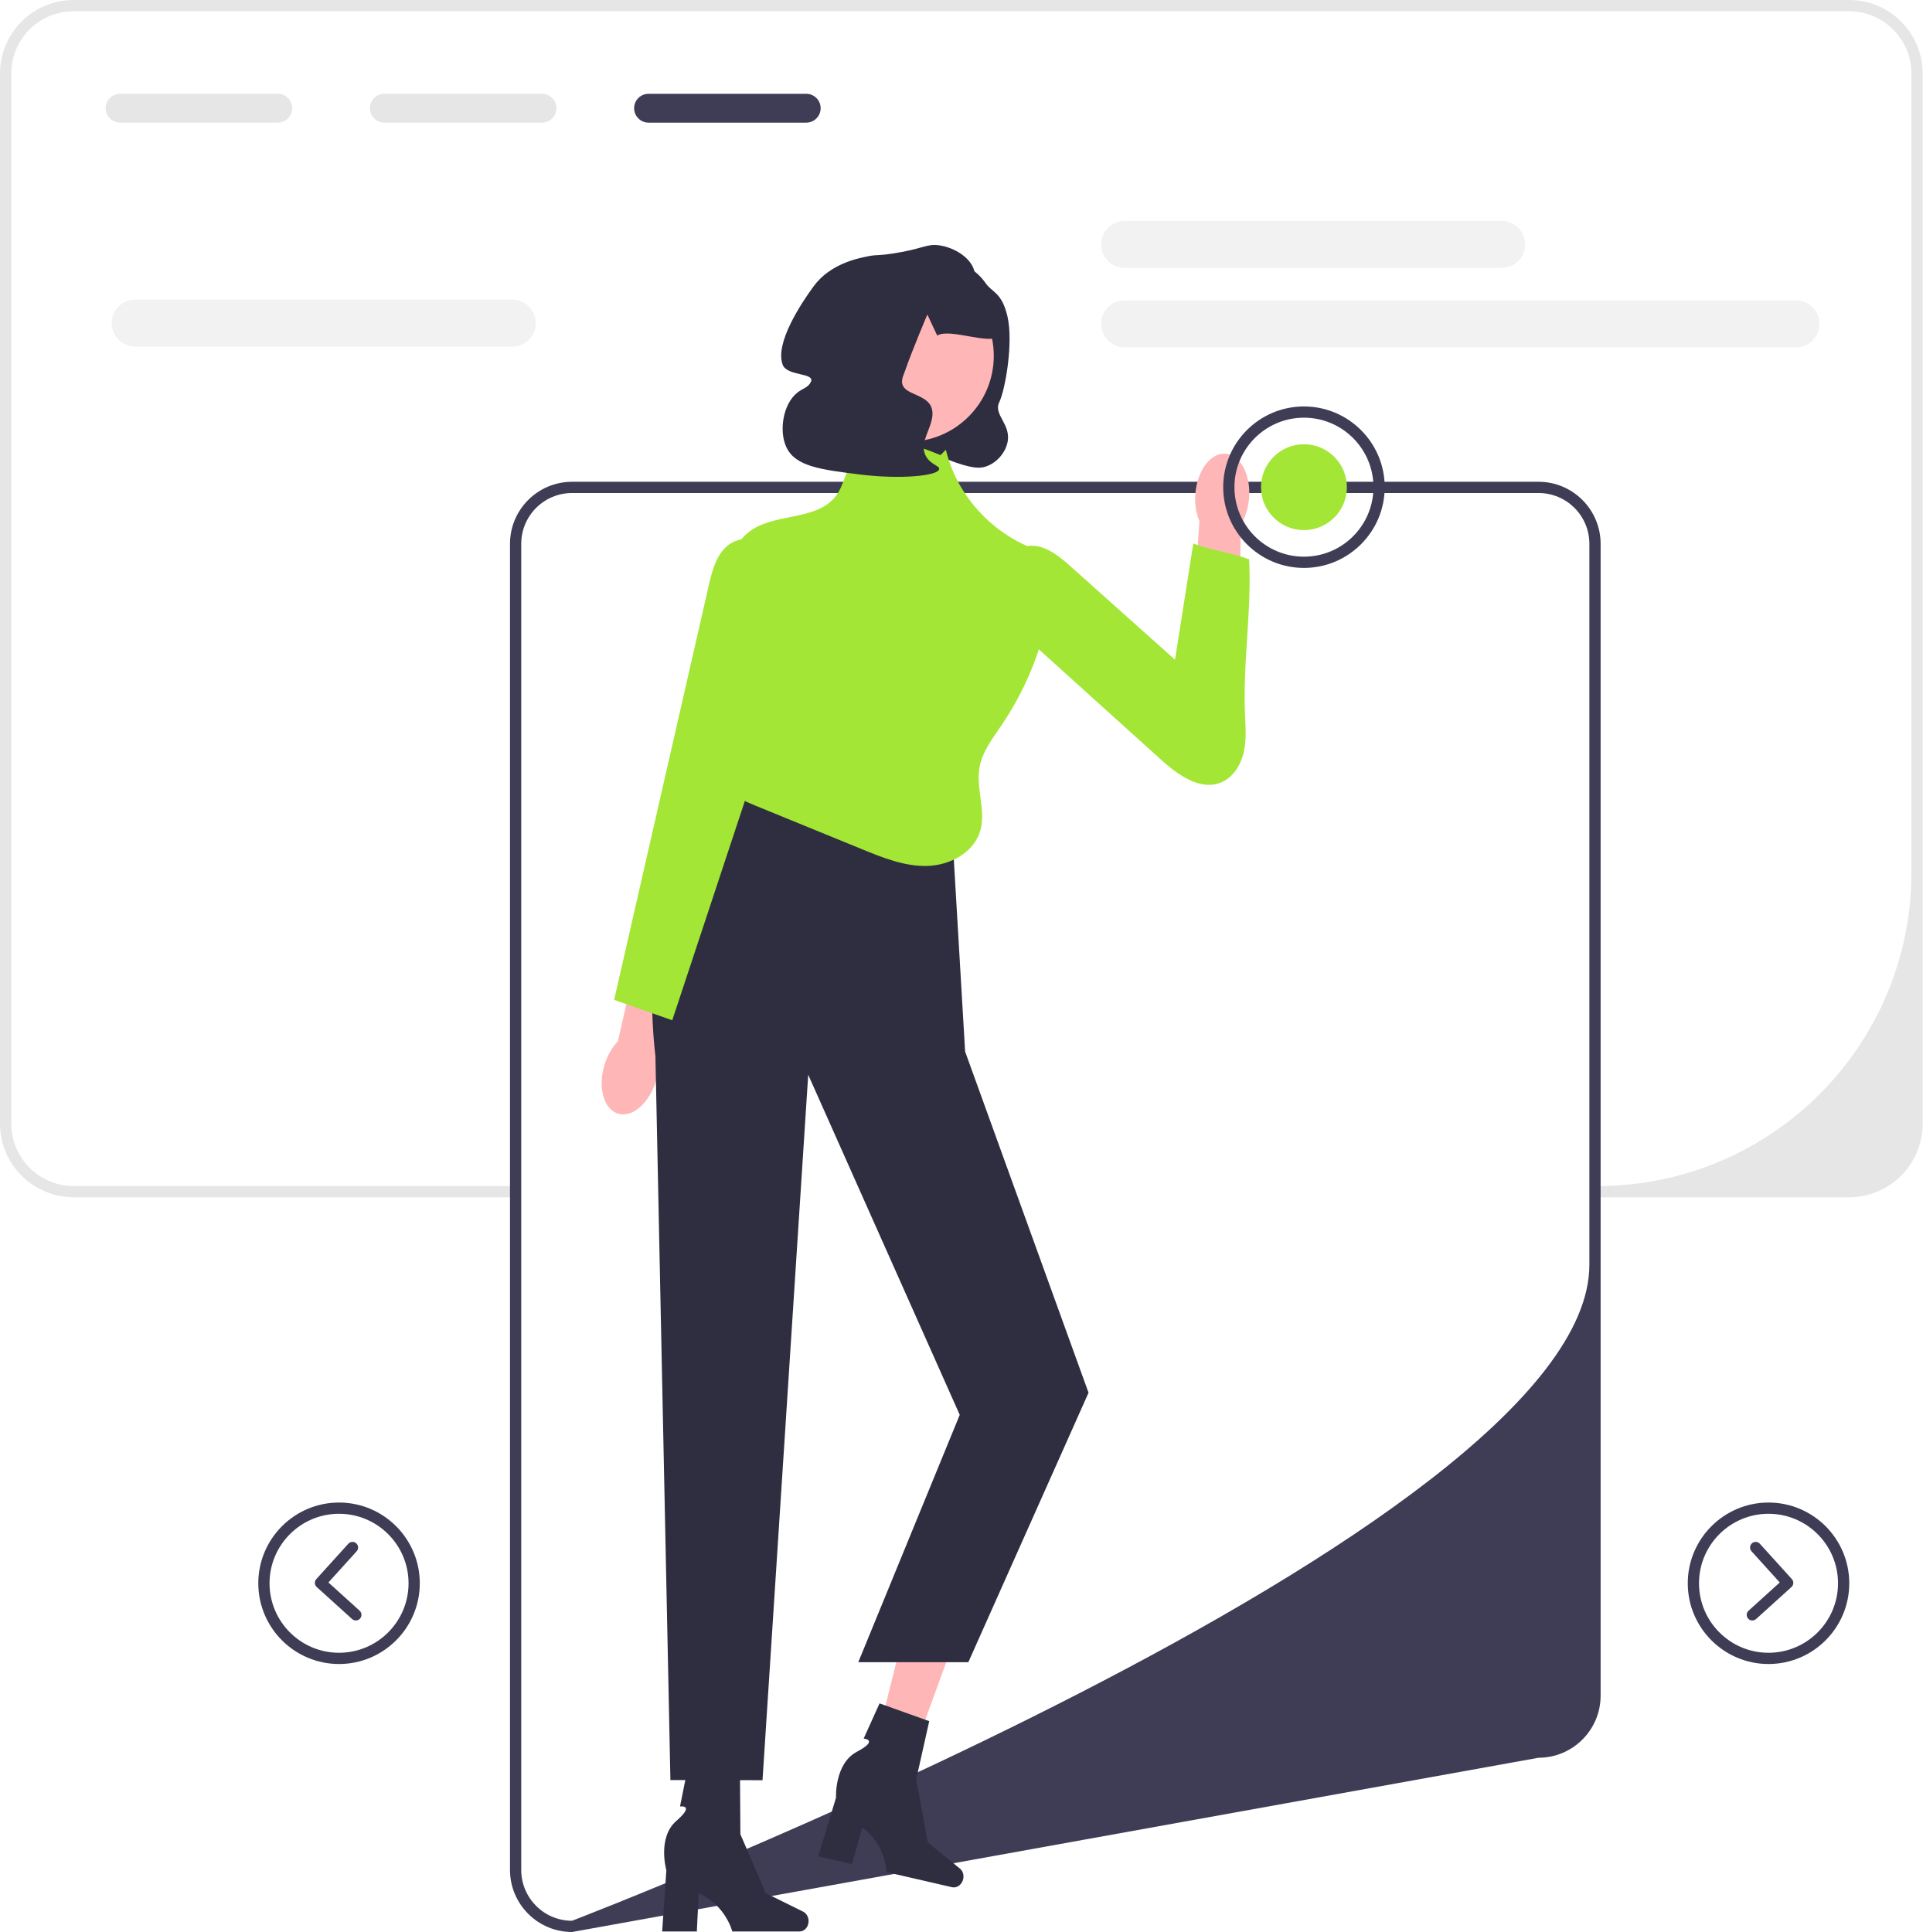
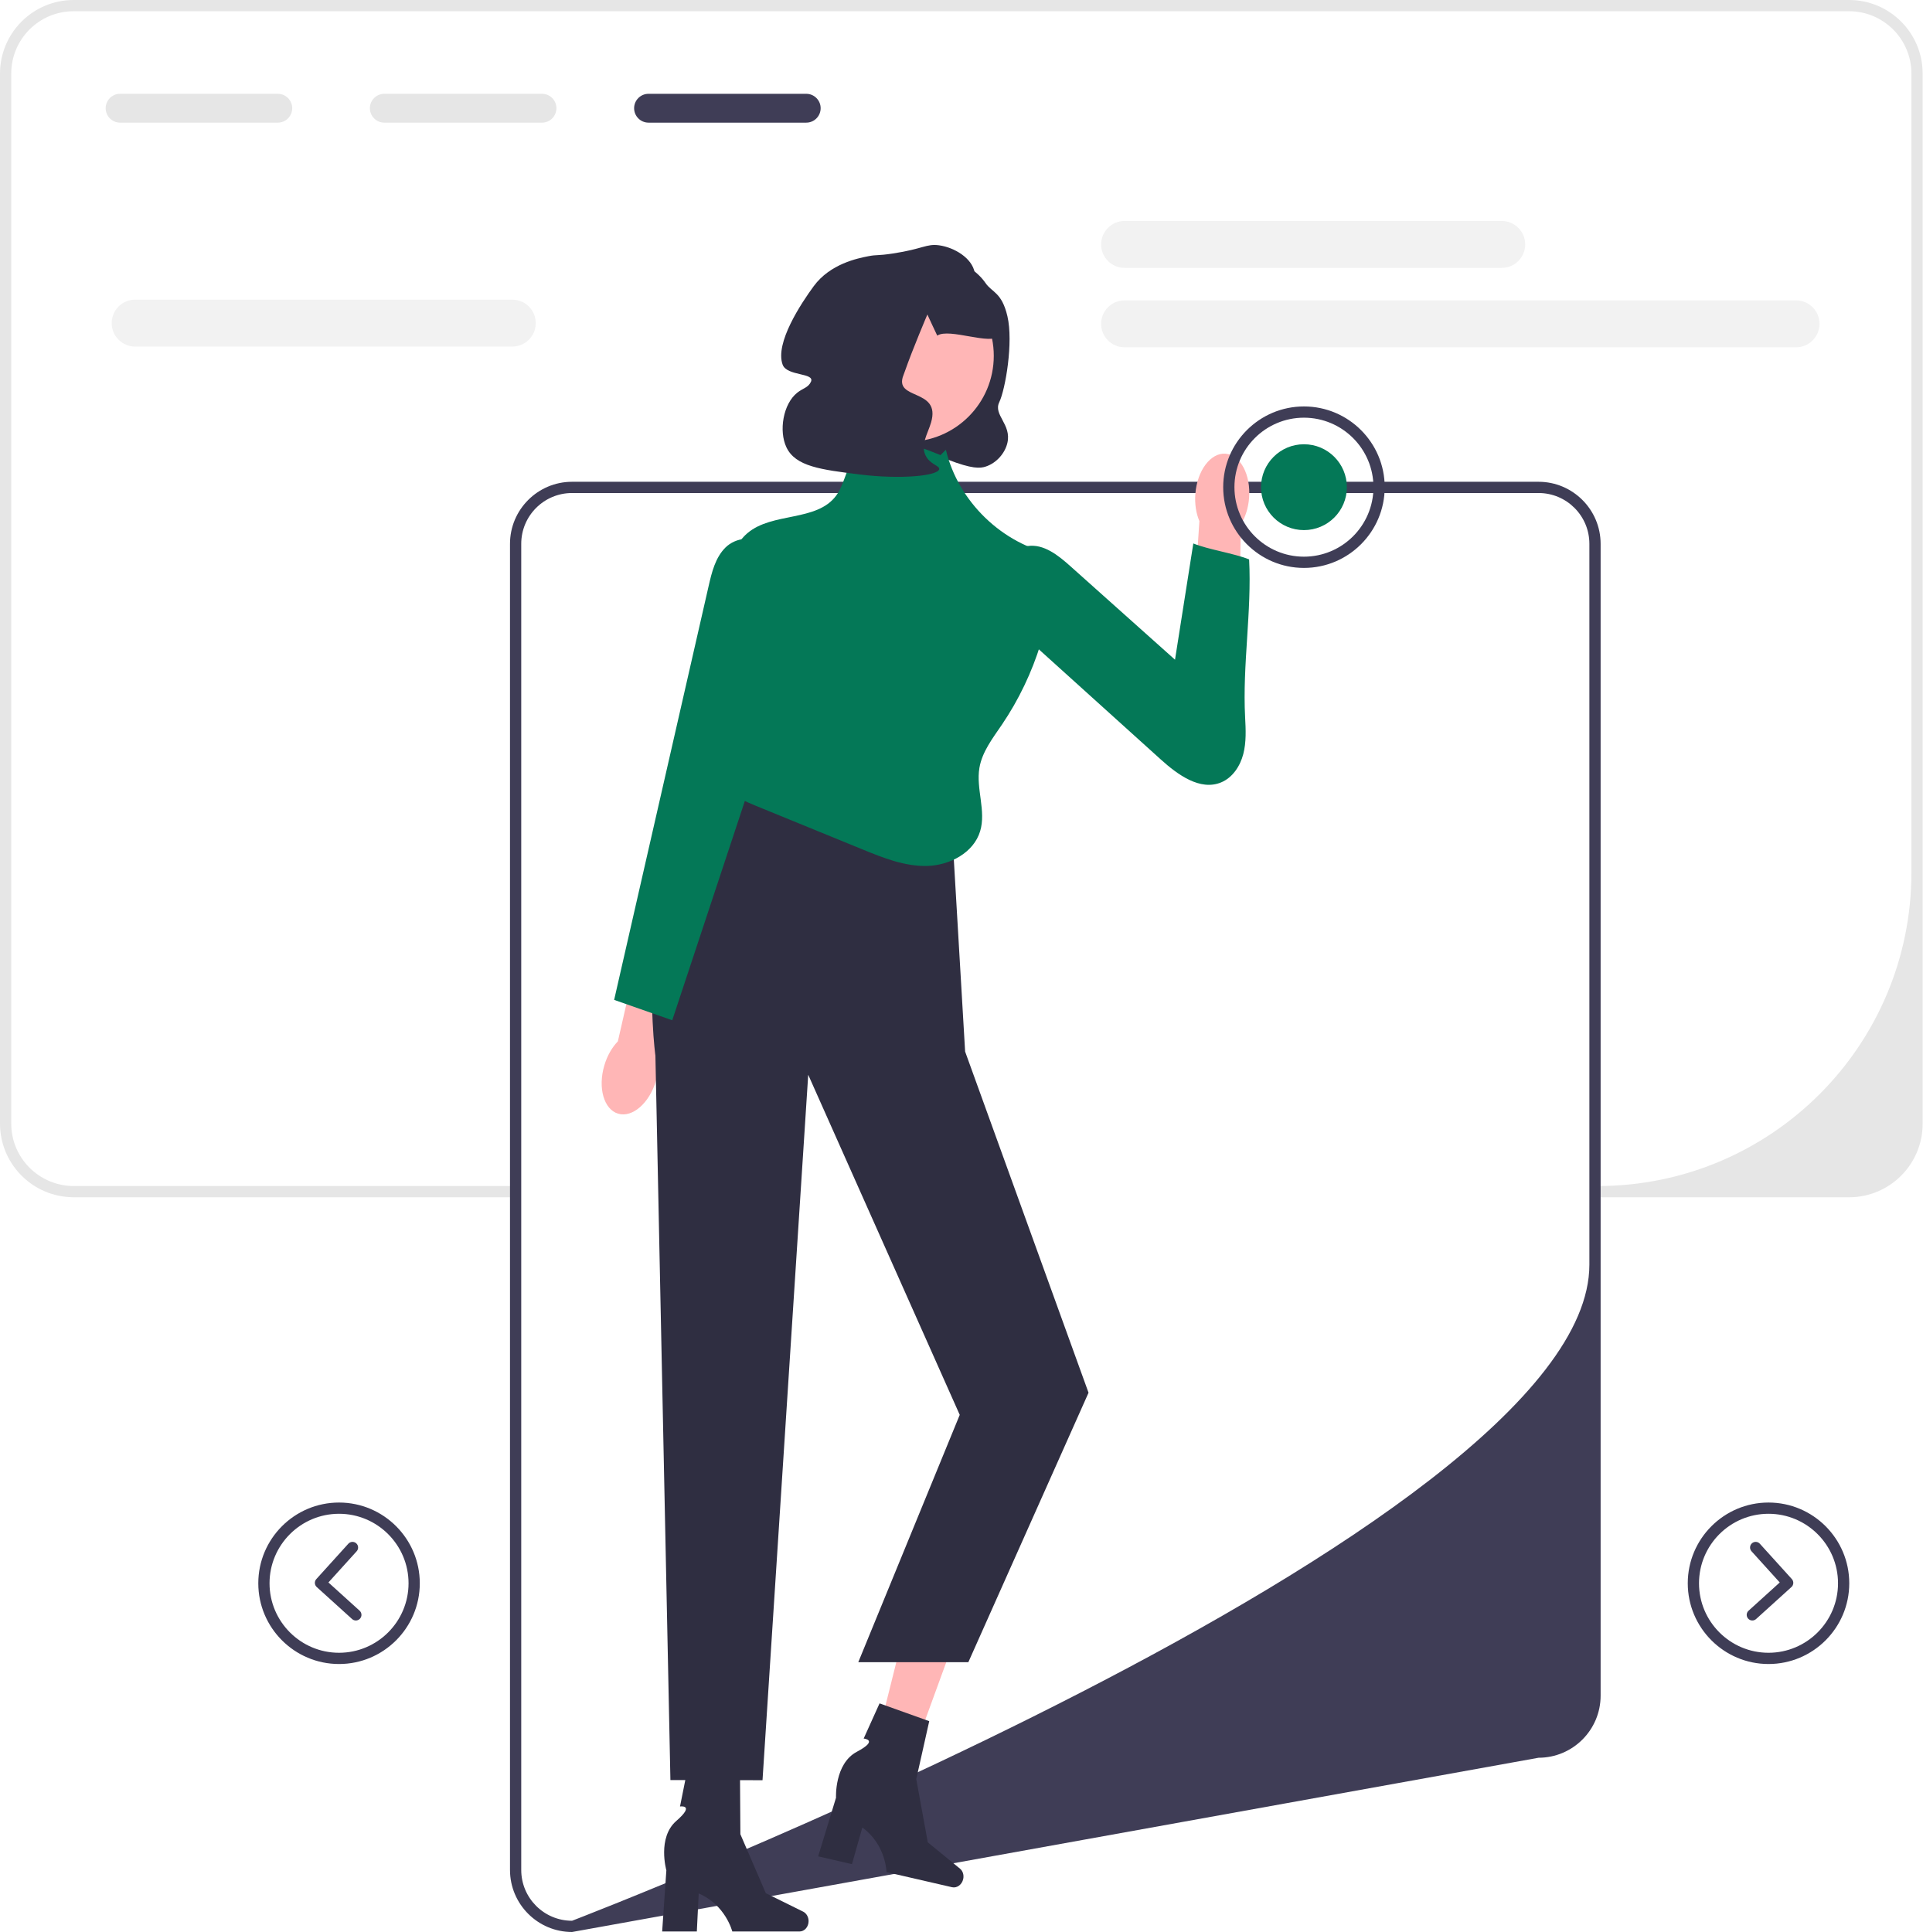
<svg xmlns="http://www.w3.org/2000/svg" id="a" width="342" height="343.711" viewBox="0 0 342 343.711">
  <path d="M328.91,0H13.1C5.865,0,0,5.865,0,13.1V199.9c0,6.92,5.41,12.62,12.22,13.06,.29,.03,.58,.04,.88,.04H91.717v-2H13.1c-.3,0-.59-.01-.88-.04-5.71-.45-10.22-5.24-10.22-11.06V13.09c-0-6.125,4.965-11.09,11.09-11.09H328.91c6.125,0,11.09,4.965,11.09,11.09V155.22c0,30.806-24.974,55.78-55.78,55.78h-0v2h44.69c7.229,0,13.09-5.861,13.09-13.09V13.09c0-7.229-5.861-13.09-13.09-13.09Z" fill="#e6e6e6" />
  <g>
    <path d="M267.125,47.659h-67.085c-2.301,0-4.174-1.872-4.174-4.174s1.873-4.174,4.174-4.174h67.085c2.301,0,4.174,1.872,4.174,4.174s-1.873,4.174-4.174,4.174Z" fill="#f2f2f2" />
    <path d="M91.125,61.659H24.04c-2.301,0-4.174-1.872-4.174-4.174s1.872-4.174,4.174-4.174H91.125c2.301,0,4.174,1.872,4.174,4.174s-1.872,4.174-4.174,4.174Z" fill="#f2f2f2" />
    <path d="M319.478,61.786h-119.438c-2.301,0-4.174-1.872-4.174-4.174s1.873-4.174,4.174-4.174h119.438c2.301,0,4.174,1.872,4.174,4.174s-1.873,4.174-4.174,4.174Z" fill="#f2f2f2" />
  </g>
  <path d="M90.717,332.671V96.751c0-6.087,4.952-11.04,11.04-11.04h171.92c6.087,0,11.04,4.953,11.04,11.04v204.92c0,6.087-4.953,11.04-11.04,11.04l-171.92,31c-6.088,0-11.04-4.953-11.04-11.04ZM282.717,96.751c0-4.993-4.047-9.04-9.04-9.04H101.757c-4.993,0-9.04,4.047-9.04,9.04v235.92c0,4.993,4.047,9.04,9.04,9.04,0,0,180.96-69.375,180.96-116.713V96.751Z" fill="#3f3d56" />
  <g>
    <path d="M314.581,296.035c-7.92,0-14.363-6.443-14.363-14.364,0-7.92,6.443-14.363,14.363-14.363,7.92,0,14.364,6.443,14.364,14.363,0,7.92-6.443,14.364-14.364,14.364Zm0-26.727c-6.817,0-12.363,5.546-12.363,12.363,0,6.817,5.546,12.364,12.363,12.364,6.817,0,12.364-5.546,12.364-12.364,0-6.817-5.546-12.363-12.364-12.363Z" fill="#3f3d56" />
    <path d="M311.702,288.292c-.272,0-.544-.111-.741-.329-.371-.41-.34-1.042,.07-1.413l5.549-5.024-5.023-5.549c-.371-.409-.339-1.042,.07-1.412s1.042-.339,1.412,.07l5.694,6.29c.371,.409,.34,1.042-.07,1.412l-6.29,5.695c-.191,.173-.432,.259-.671,.259Z" fill="#3f3d56" />
  </g>
  <g>
    <path d="M60.309,296.035c-7.92,0-14.364-6.443-14.364-14.364,0-7.92,6.443-14.363,14.364-14.363,7.92,0,14.363,6.443,14.363,14.363,0,7.92-6.443,14.364-14.363,14.364Zm0-26.727c-6.817,0-12.364,5.546-12.364,12.363,0,6.817,5.546,12.364,12.364,12.364,6.817,0,12.363-5.546,12.363-12.364,0-6.817-5.546-12.363-12.363-12.363Z" fill="#3f3d56" />
    <path d="M63.298,288.292c-.239,0-.479-.085-.671-.259l-6.29-5.695c-.41-.371-.441-1.003-.07-1.412l5.694-6.29c.37-.41,1.003-.441,1.412-.07s.441,1.003,.07,1.412l-5.023,5.549,5.549,5.024c.41,.371,.441,1.003,.07,1.413-.197,.218-.469,.329-.741,.329Z" fill="#3f3d56" />
  </g>
  <g>
    <path d="M168.52,46.555c3.009-.178,5.599,2.071,6.796,3.815,1.147,1.673,2.879,1.601,3.883,5.894,1.078,4.61-.352,12.994-1.456,15.302-1.082,2.261,2.204,3.904,1.456,7.207-.406,1.793-1.892,3.595-3.883,4.239-.958,.31-2.36,.457-6.796-1.272-5.612-2.188-8.418-3.282-9.708-5.511-1.285-2.22-.013-3.361,.971-9.326,1.457-8.832-.519-11.247,2.427-15.685,.91-1.371,2.964-4.465,6.31-4.663Z" fill="#2f2e41" />
    <path d="M107.496,189.547c.516-1.746,1.384-3.23,2.409-4.284l3.867-16.94,8.007,2.076-4.785,16.961c.287,1.442,.208,3.16-.308,4.906-1.179,3.988-4.193,6.612-6.73,5.862-2.538-.75-3.639-4.592-2.46-8.58h0l0-0Z" fill="#ffb6b6" />
    <path d="M222.185,88.598c-.143,1.815-.684,3.447-1.469,4.691l-.272,17.374-8.263-.371,1.165-17.584c-.58-1.352-.858-3.048-.715-4.863,.327-4.146,2.731-7.338,5.369-7.13s4.512,3.738,4.185,7.883h0Z" fill="#ffb6b6" />
    <g>
      <polygon points="123.16 329.209 129.185 329.351 132.543 302.285 123.652 302.074 123.16 329.209" fill="#ffb6b6" />
      <path d="M143.83,341.778h0c0,1.018-.722,1.843-1.613,1.843h-11.958s-1.177-4.73-5.975-6.766l-.331,6.766h-6.169l.747-10.88s-1.65-5.821,1.777-8.796c3.427-2.975,.651-2.561,.651-2.561l1.348-6.734,9.322,1.096,.069,10.57,4.524,10.492,6.635,3.278c.591,.292,.973,.956,.973,1.691l0,0h0Z" fill="#2f2e41" />
    </g>
    <g>
      <polygon points="154.014 317.418 159.852 318.91 169.207 293.29 160.59 291.088 154.014 317.418" fill="#ffb6b6" />
      <path d="M171.331,334.31h0c-.229,.992-1.118,1.633-1.986,1.433l-11.653-2.687s-.084-4.874-4.302-7.936l-1.843,6.519-6.011-1.386,3.173-10.434s-.3-6.043,3.708-8.172c4.008-2.129,1.21-2.349,1.21-2.349l2.827-6.259,8.837,3.163-2.308,10.315,2.051,11.24,5.729,4.685c.51,.417,.733,1.151,.568,1.867l0,0-0,0Z" fill="#2f2e41" />
    </g>
    <path d="M169.248,145.821l2.427,41.259,21.953,60.692-21.38,47.939h-19.578l18.047-44-26.952-60.505-8.129,125.501-16.383-.025-2.67-128.874s-5.097-37.133,14.319-52.18l38.347,10.193h0Z" fill="#2f2e41" />
-     <path d="M167.299,80.962c-2.592-1.042-5.244-2.097-8.034-2.243s-5.794,.778-7.449,3.029c-1.41,1.917-1.665,4.498-3.074,6.416-3.454,4.701-11.359,2.907-15.797,6.693-4.07,3.472-3.437,9.888-1.912,15.015s3.562,10.776,1.249,15.6c-1.806,3.768-6.144,6.726-5.634,10.874,.441,3.587,4.281,5.569,7.626,6.937l19.132,7.825c3.707,1.516,7.549,3.058,11.552,2.944s8.236-2.346,9.39-6.181c1.088-3.615-.758-7.529-.133-11.252,.483-2.88,2.37-5.287,4.008-7.704,6.004-8.859,9.296-19.53,9.327-30.232-9.269-1.865-17.127-9.469-19.297-18.671" fill="#a3e635" />
-     <path d="M180.541,111.687l25.944,23.431c3.006,2.715,6.992,5.626,10.733,4.071,2.037-.847,3.378-2.894,3.934-5.03s.444-4.38,.328-6.583c-.486-9.226,1.197-18.826,.712-28.052-2.585-1.072-7.34-1.77-9.926-2.842l-3.257,20.682-18.621-16.645c-2.156-1.927-4.722-3.988-7.585-3.577-2.997,.43-4.998,3.584-5.148,6.608s1.099,5.925,2.371,8.672" fill="#a3e635" />
-     <path d="M135.758,97.17c-1.553-1.999-4.915-1.551-6.711,.234s-2.435,4.393-2.998,6.862l-16.806,73.616,10.335,3.626,13.288-40.137c2.422-7.316,4.856-14.682,5.915-22.316s.676-15.633-2.378-22.709" fill="#a3e635" />
+     <path d="M167.299,80.962c-2.592-1.042-5.244-2.097-8.034-2.243s-5.794,.778-7.449,3.029c-1.41,1.917-1.665,4.498-3.074,6.416-3.454,4.701-11.359,2.907-15.797,6.693-4.07,3.472-3.437,9.888-1.912,15.015s3.562,10.776,1.249,15.6c-1.806,3.768-6.144,6.726-5.634,10.874,.441,3.587,4.281,5.569,7.626,6.937l19.132,7.825c3.707,1.516,7.549,3.058,11.552,2.944s8.236-2.346,9.39-6.181c1.088-3.615-.758-7.529-.133-11.252,.483-2.88,2.37-5.287,4.008-7.704,6.004-8.859,9.296-19.53,9.327-30.232-9.269-1.865-17.127-9.469-19.297-18.671" fill="#047857" />
+     <path d="M180.541,111.687l25.944,23.431c3.006,2.715,6.992,5.626,10.733,4.071,2.037-.847,3.378-2.894,3.934-5.03s.444-4.38,.328-6.583c-.486-9.226,1.197-18.826,.712-28.052-2.585-1.072-7.34-1.77-9.926-2.842l-3.257,20.682-18.621-16.645c-2.156-1.927-4.722-3.988-7.585-3.577-2.997,.43-4.998,3.584-5.148,6.608s1.099,5.925,2.371,8.672" fill="#047857" />
+     <path d="M135.758,97.17c-1.553-1.999-4.915-1.551-6.711,.234s-2.435,4.393-2.998,6.862l-16.806,73.616,10.335,3.626,13.288-40.137c2.422-7.316,4.856-14.682,5.915-22.316s.676-15.633-2.378-22.709" fill="#047857" />
    <circle cx="161.482" cy="63.303" r="15.29" fill="#ffb6b6" />
    <path d="M173.374,48.498c-.44-2.571-3.604-4.475-6.31-4.854-2.283-.319-2.858,.64-8.252,1.456-2.883,.436-2.754,.167-4.369,.485-1.861,.367-6.772,1.334-9.708,5.339-2.205,3.009-6.926,10.1-5.521,13.95,.759,2.08,5.774,1.404,5.036,3.039-.477,1.056-1.42,1.144-2.427,1.942-2.536,2.01-3.307,6.81-1.942,9.708,1.615,3.429,6.123,3.988,13.106,4.854,7.194,.892,13.931,.25,14.077-.971,.074-.623-1.639-.803-2.427-2.427-.923-1.903,.377-3.825,.971-5.825,1.854-6.24-6.75-3.87-4.891-8.484,.065-.162,.14-.366,.223-.605,1.376-3.953,4.02-10.152,4.02-10.152,0,0,1.744,3.765,1.757,3.757,2.085-1.434,9.679,1.829,11,0,2.125-2.941-4.243-10.633-4.343-11.213l0-0Z" fill="#2f2e41" />
  </g>
  <path d="M231.945,101.035c-7.92,0-14.364-6.443-14.364-14.364,0-7.92,6.443-14.363,14.364-14.363s14.364,6.443,14.364,14.363c0,7.92-6.443,14.364-14.364,14.364Zm0-26.727c-6.817,0-12.364,5.546-12.364,12.363,0,6.817,5.546,12.364,12.364,12.364s12.364-5.546,12.364-12.364c0-6.817-5.546-12.363-12.364-12.363Z" fill="#3f3d56" />
-   <circle cx="231.945" cy="86.672" r="7.636" fill="#a3e635" />
+   <circle cx="231.945" cy="86.672" r="7.636" fill="#047857" />
  <g>
    <path d="M49.416,16.689H21.356c-1.41,0-2.56,1.15-2.56,2.56,0,1.42,1.15,2.57,2.56,2.57h28.06c1.41,0,2.56-1.15,2.56-2.57,0-1.41-1.15-2.56-2.56-2.56Z" fill="#e6e6e6" />
    <path d="M96.416,16.689h-28.06c-1.41,0-2.56,1.15-2.56,2.56,0,1.42,1.15,2.57,2.56,2.57h28.06c1.41,0,2.56-1.15,2.56-2.57,0-1.41-1.15-2.56-2.56-2.56Z" fill="#e6e6e6" />
    <path d="M143.416,16.689h-28.06c-1.41,0-2.56,1.15-2.56,2.56,0,1.42,1.15,2.57,2.56,2.57h28.06c1.41,0,2.56-1.15,2.56-2.57,0-1.41-1.15-2.56-2.56-2.56Z" fill="#3f3d56" />
  </g>
</svg>
